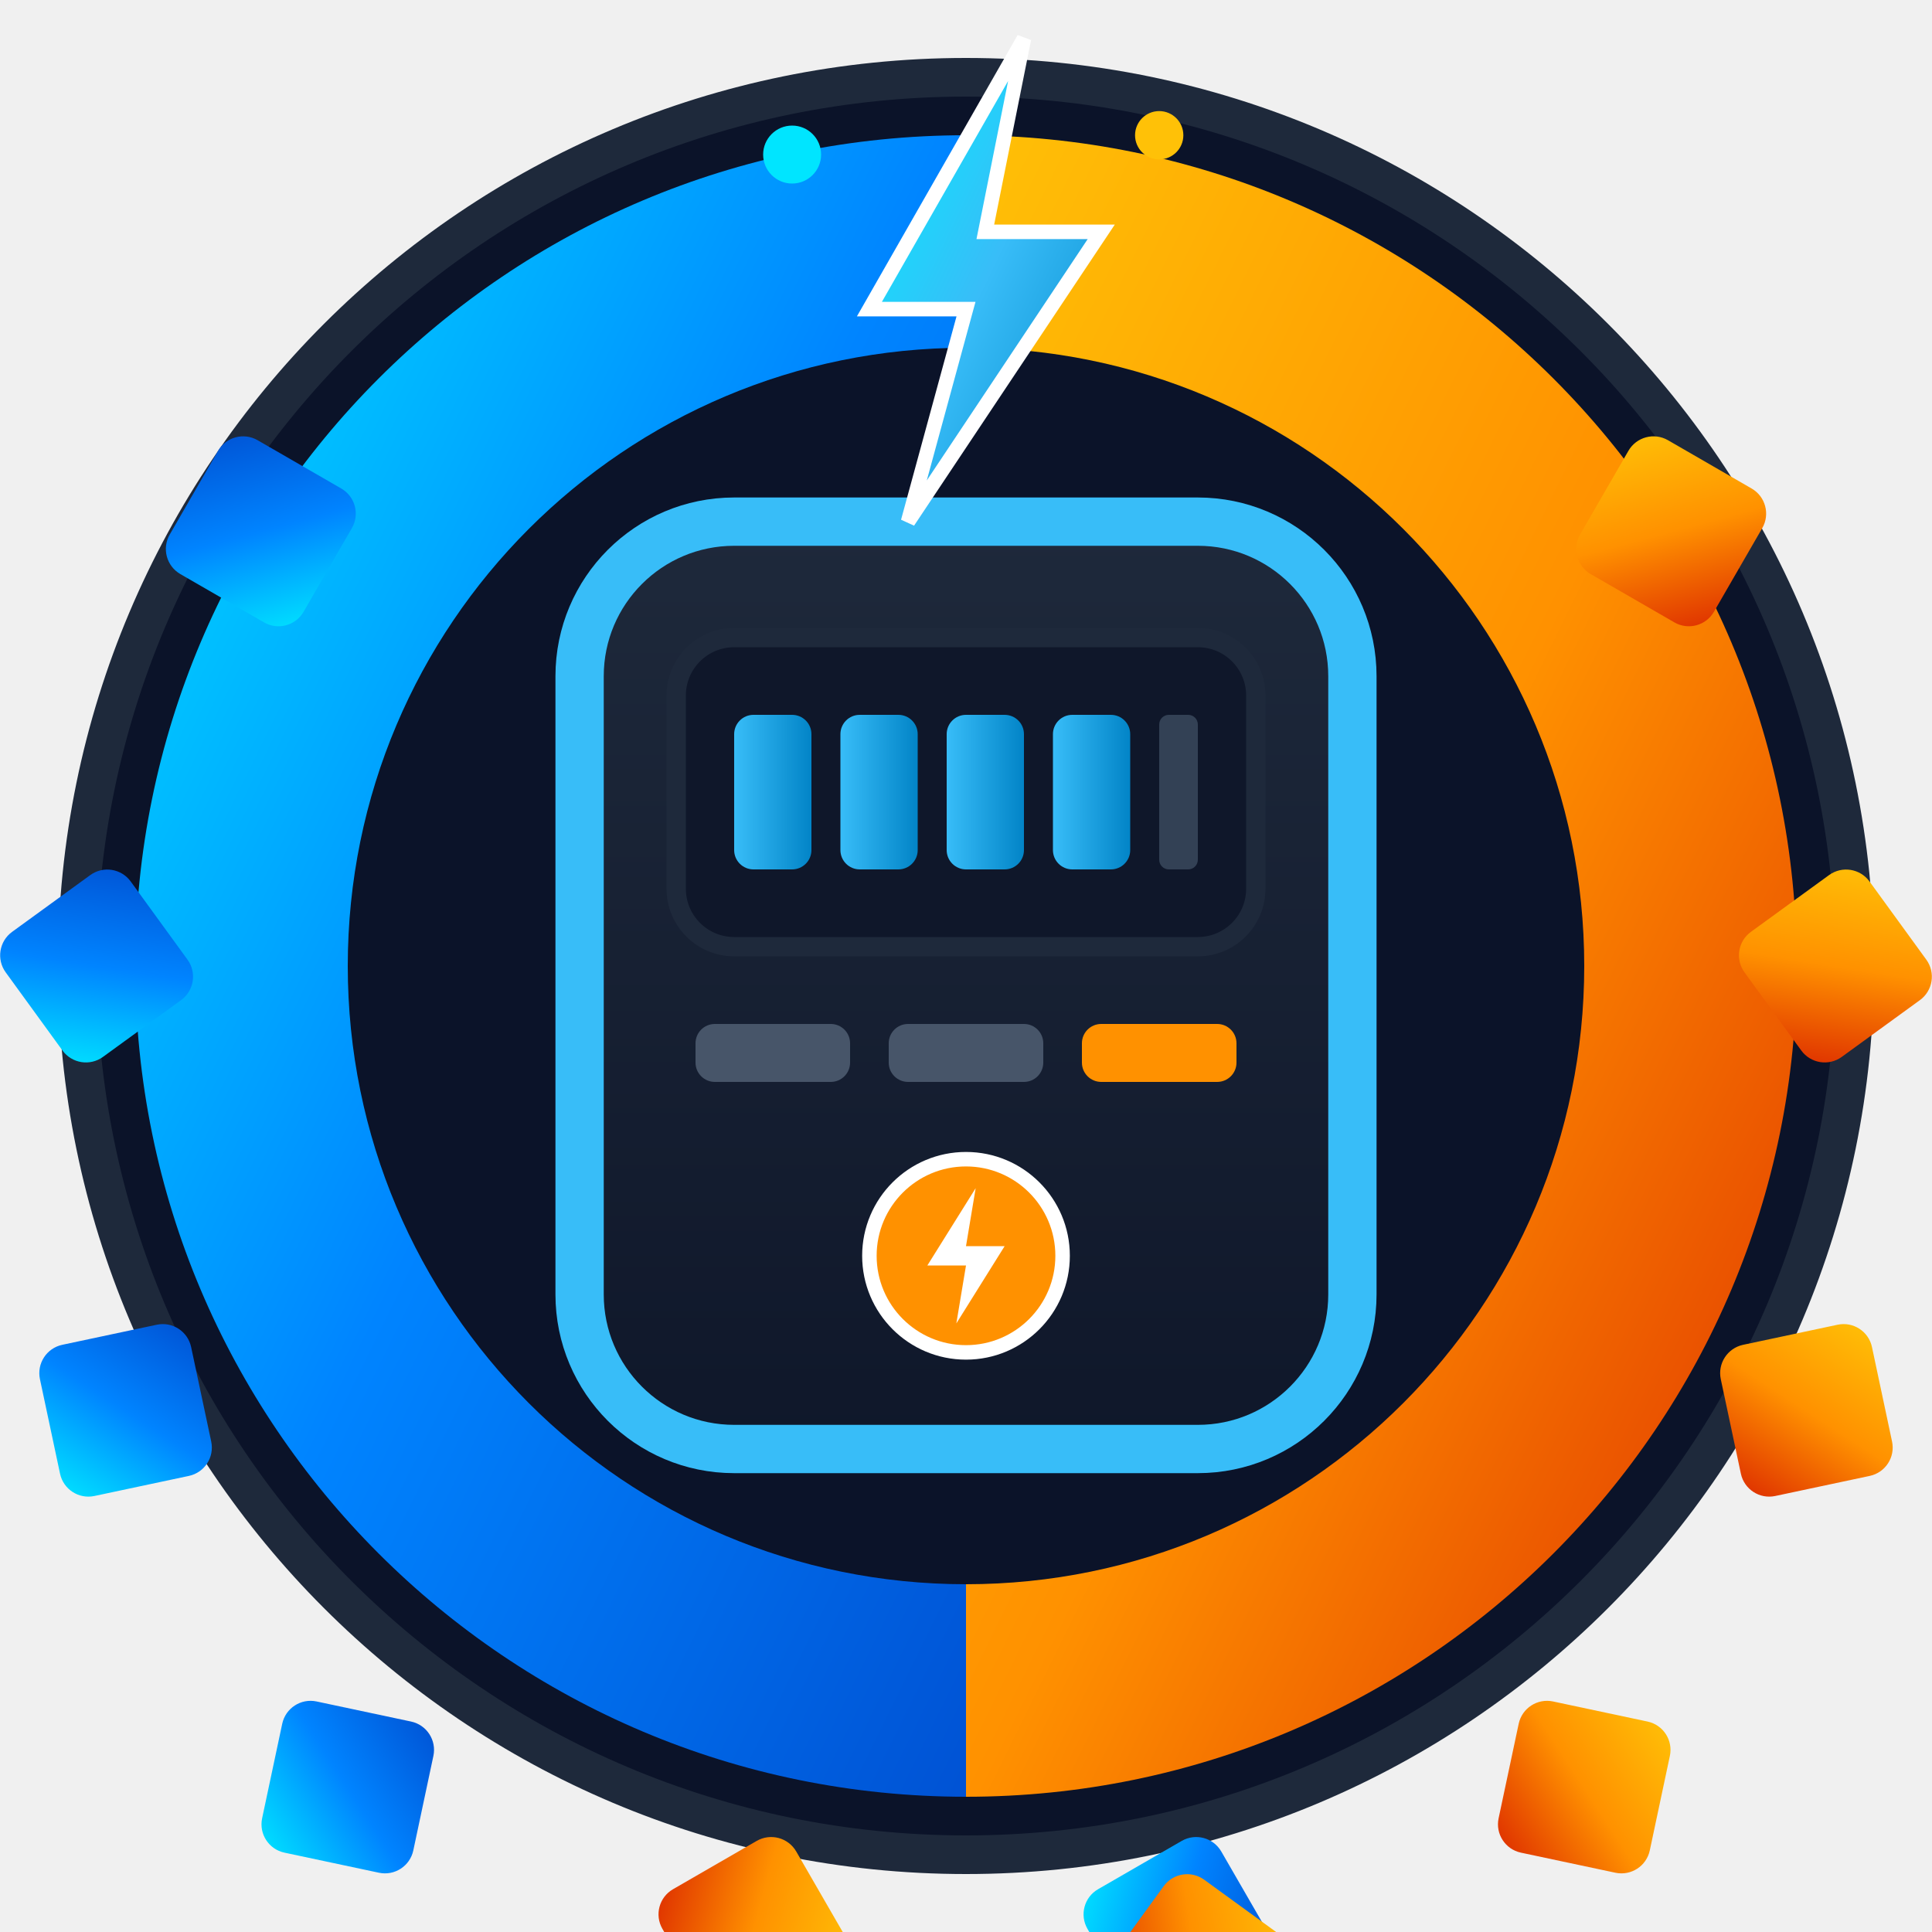
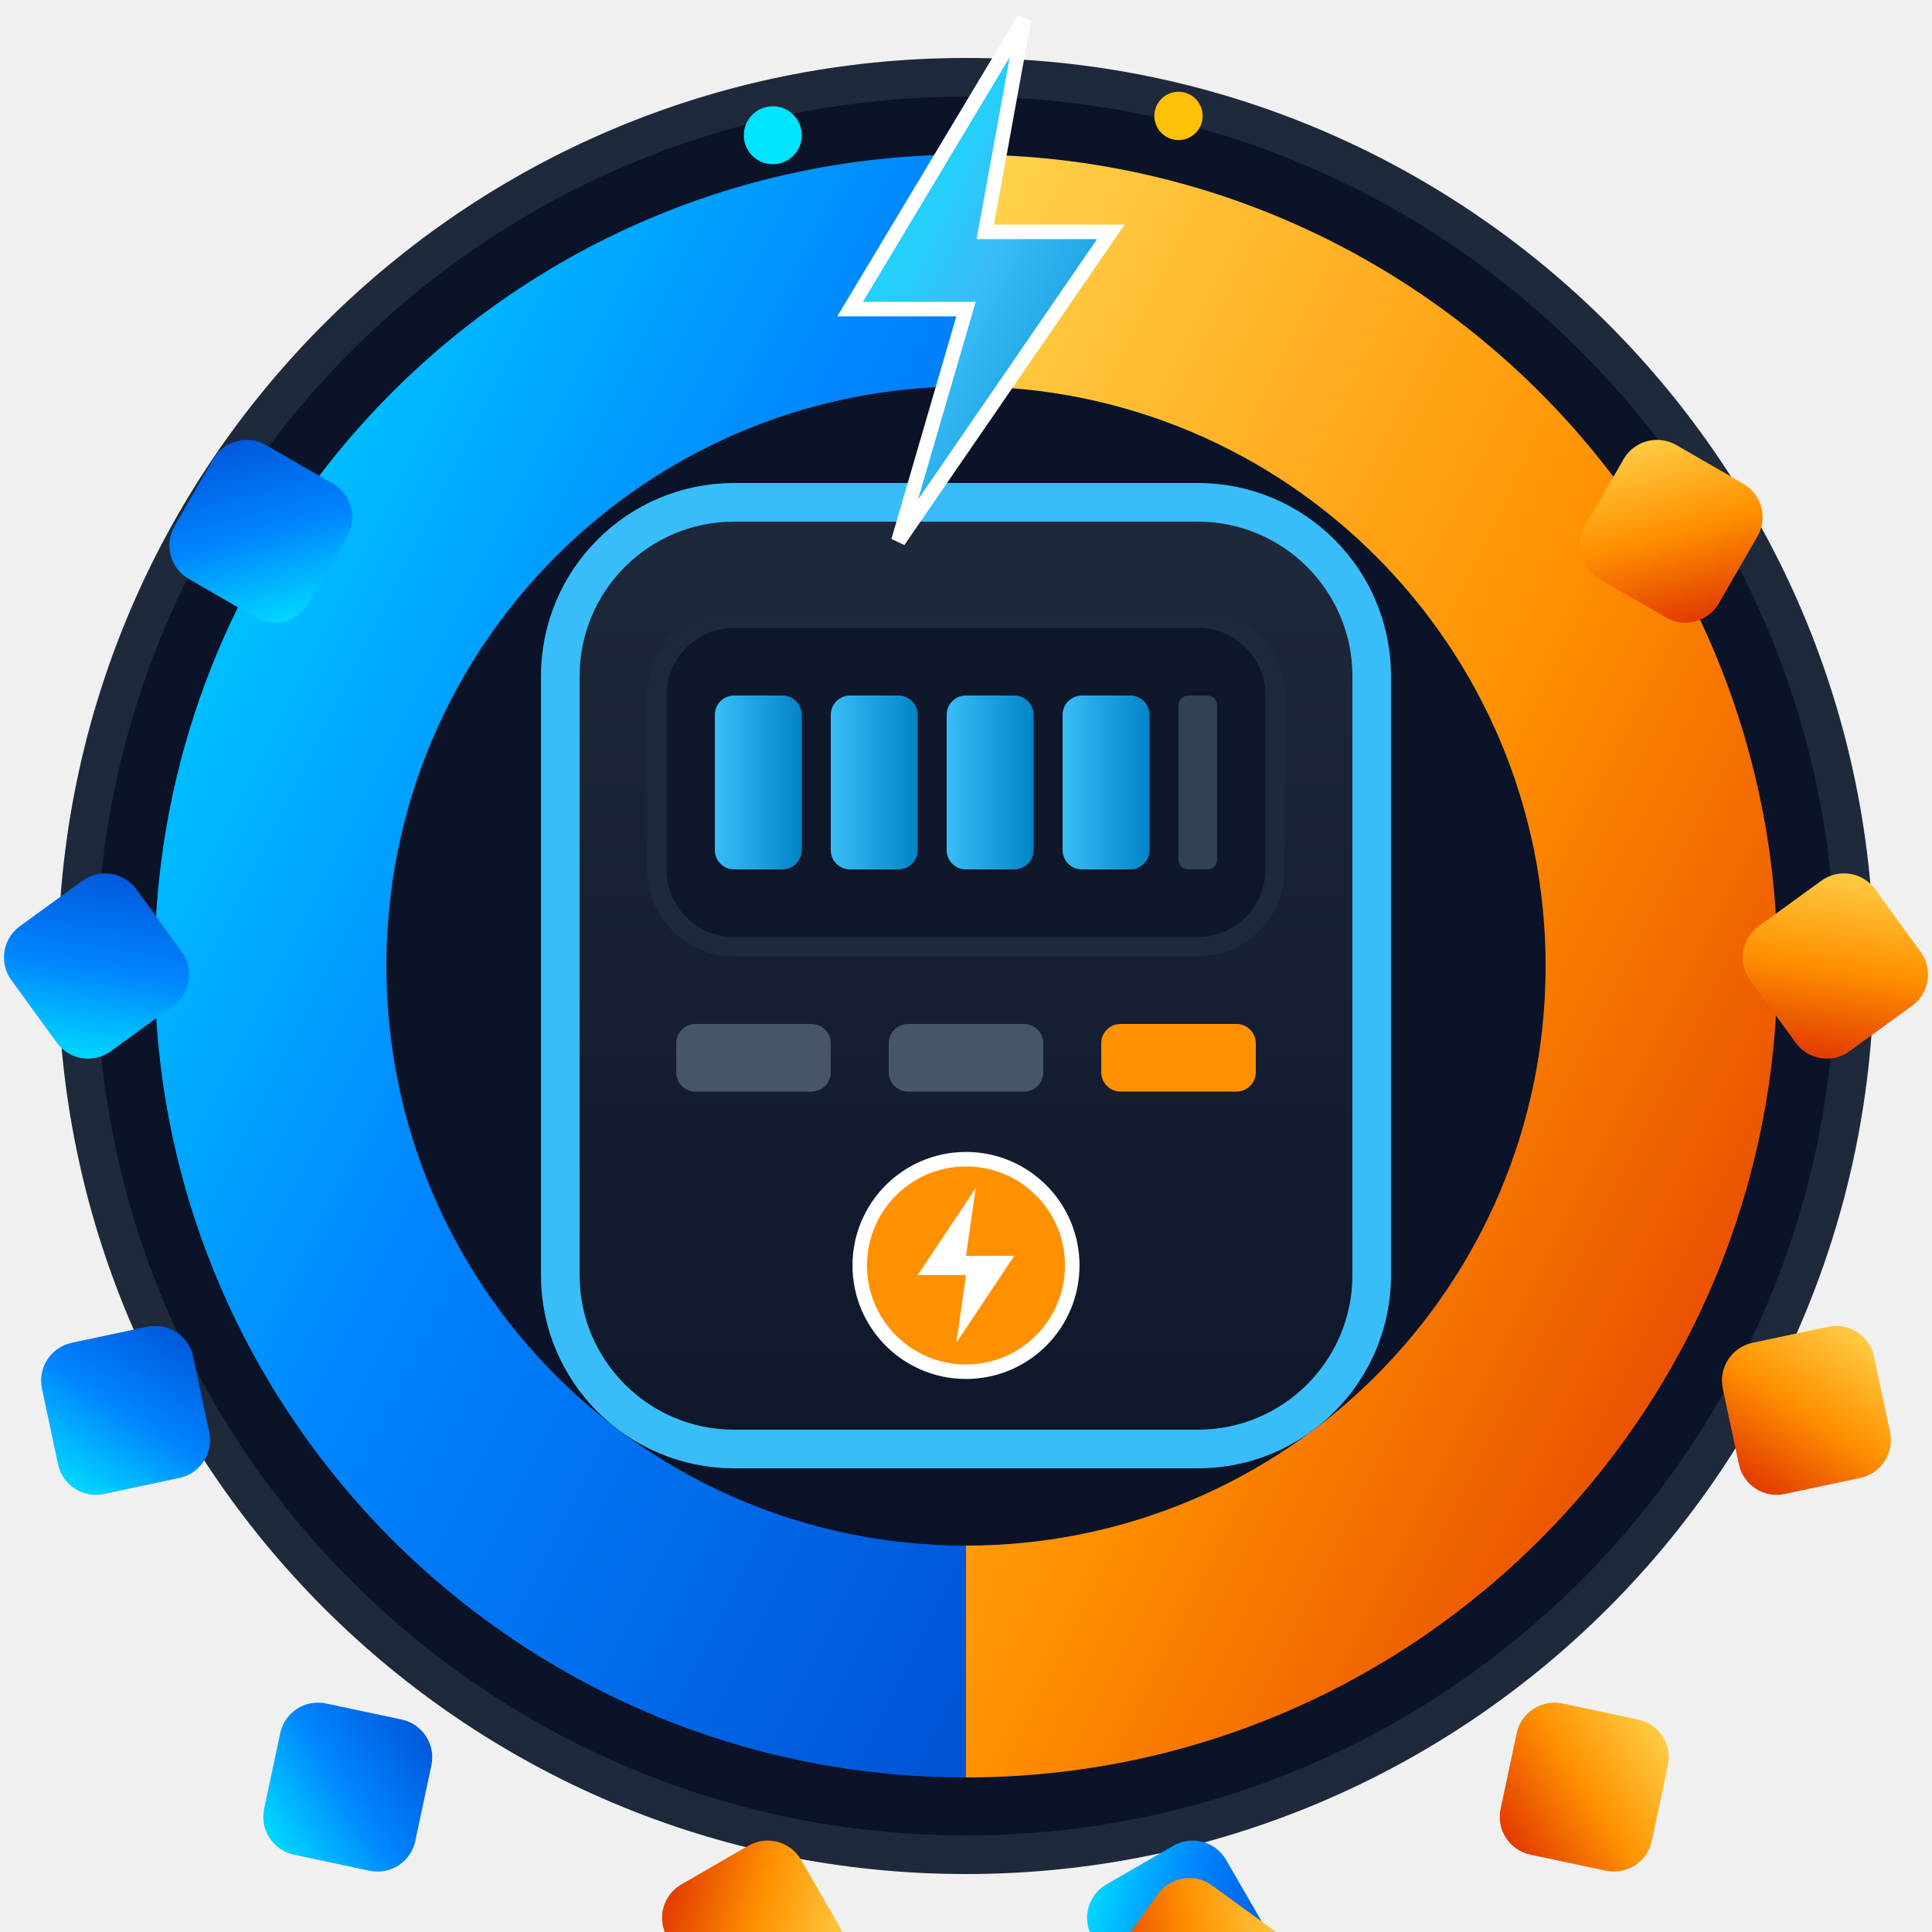
<svg xmlns="http://www.w3.org/2000/svg" viewBox="0 0 200 200" fill="none">
  <defs>
    <linearGradient id="blueGearGrad" x1="0%" y1="0%" x2="100%" y2="100%">
      <stop offset="0%" stop-color="#00E5FF" />
      <stop offset="50%" stop-color="#0084FF" />
      <stop offset="100%" stop-color="#0052D4" />
    </linearGradient>
    <linearGradient id="orangeGearGrad" x1="0%" y1="0%" x2="100%" y2="100%">
-       <stop offset="0%" stop-color="#FFC107" />
+       <stop offset="0%" stop-color="#FFD54F" />
      <stop offset="50%" stop-color="#FF9100" />
      <stop offset="100%" stop-color="#DD2C00" />
    </linearGradient>
    <linearGradient id="boltGrad" x1="0%" y1="0%" x2="100%" y2="100%">
      <stop offset="0%" stop-color="#00F2FE" />
      <stop offset="50%" stop-color="#38BDF8" />
      <stop offset="100%" stop-color="#0284C7" />
    </linearGradient>
    <linearGradient id="meterBodyGrad" x1="0%" y1="0%" x2="0%" y2="100%">
      <stop offset="0%" stop-color="#1E293B" />
      <stop offset="100%" stop-color="#0F172A" />
    </linearGradient>
    <linearGradient id="screenGrad" x1="0%" y1="0%" x2="100%" y2="0%">
      <stop offset="0%" stop-color="#38BDF8" />
      <stop offset="100%" stop-color="#0284C7" />
    </linearGradient>
  </defs>
  <circle cx="100" cy="100" r="92" fill="#0B1329" stroke="#1E293B" stroke-width="4" />
  <g id="left-gear">
-     <path d="M 100 14 A 86 86 0 0 0 14 100 A 86 86 0 0 0 100 186 L 100 164 A 64 64 0 0 1 36 100 A 64 64 0 0 1 100 36 Z" fill="url(#blueGearGrad)" />
-     <rect x="19" y="47" width="16" height="16" rx="3" fill="url(#blueGearGrad)" transform="rotate(210 27 55)" />
-     <rect x="2" y="92" width="16" height="16" rx="3" fill="url(#blueGearGrad)" transform="rotate(234 10 100)" />
-     <rect x="5" y="138" width="16" height="16" rx="3" fill="url(#blueGearGrad)" transform="rotate(258 13 146)" />
-     <rect x="28" y="177" width="16" height="16" rx="3" fill="url(#blueGearGrad)" transform="rotate(282 36 185)" />
-     <rect x="68" y="196" width="16" height="16" rx="3" fill="url(#blueGearGrad)" transform="rotate(306 76 204)" />
-     <rect x="114" y="192" width="16" height="16" rx="3" fill="url(#blueGearGrad)" transform="rotate(330 122 200)" />
+     <path d="M 100 16 A 84 84 0 0 0 16 100 A 84 84 0 0 0 100 184 L 100 160 A 60 60 0 0 1 40 100 A 60 60 0 0 1 100 40 Z" fill="url(#blueGearGrad)" />
+     <rect x="19" y="47" width="16" height="16" rx="4" fill="url(#blueGearGrad)" transform="rotate(210 27 55)" />
+     <rect x="2" y="92" width="16" height="16" rx="4" fill="url(#blueGearGrad)" transform="rotate(234 10 100)" />
+     <rect x="5" y="138" width="16" height="16" rx="4" fill="url(#blueGearGrad)" transform="rotate(258 13 146)" />
+     <rect x="28" y="177" width="16" height="16" rx="4" fill="url(#blueGearGrad)" transform="rotate(282 36 185)" />
+     <rect x="68" y="196" width="16" height="16" rx="4" fill="url(#blueGearGrad)" transform="rotate(306 76 204)" />
+     <rect x="114" y="192" width="16" height="16" rx="4" fill="url(#blueGearGrad)" transform="rotate(330 122 200)" />
  </g>
  <g id="right-gear">
-     <path d="M 100 14 A 86 86 0 0 1 186 100 A 86 86 0 0 1 100 186 L 100 164 A 64 64 0 0 0 164 100 A 64 64 0 0 0 100 36 Z" fill="url(#orangeGearGrad)" />
-     <rect x="165" y="47" width="16" height="16" rx="3" fill="url(#orangeGearGrad)" transform="rotate(30 173 55)" />
-     <rect x="182" y="92" width="16" height="16" rx="3" fill="url(#orangeGearGrad)" transform="rotate(54 190 100)" />
-     <rect x="179" y="138" width="16" height="16" rx="3" fill="url(#orangeGearGrad)" transform="rotate(78 187 146)" />
-     <rect x="156" y="177" width="16" height="16" rx="3" fill="url(#orangeGearGrad)" transform="rotate(102 164 185)" />
-     <rect x="116" y="196" width="16" height="16" rx="3" fill="url(#orangeGearGrad)" transform="rotate(126 124 204)" />
-     <rect x="70" y="192" width="16" height="16" rx="3" fill="url(#orangeGearGrad)" transform="rotate(150 78 200)" />
+     <path d="M 100 16 A 84 84 0 0 1 184 100 A 84 84 0 0 1 100 184 L 100 160 A 60 60 0 0 0 160 100 A 60 60 0 0 0 100 40 Z" fill="url(#orangeGearGrad)" />
+     <rect x="165" y="47" width="16" height="16" rx="4" fill="url(#orangeGearGrad)" transform="rotate(30 173 55)" />
+     <rect x="182" y="92" width="16" height="16" rx="4" fill="url(#orangeGearGrad)" transform="rotate(54 190 100)" />
+     <rect x="179" y="138" width="16" height="16" rx="4" fill="url(#orangeGearGrad)" transform="rotate(78 187 146)" />
+     <rect x="156" y="177" width="16" height="16" rx="4" fill="url(#orangeGearGrad)" transform="rotate(102 164 185)" />
+     <rect x="116" y="196" width="16" height="16" rx="4" fill="url(#orangeGearGrad)" transform="rotate(126 124 204)" />
+     <rect x="70" y="192" width="16" height="16" rx="4" fill="url(#orangeGearGrad)" transform="rotate(150 78 200)" />
  </g>
  <g id="electric-meter">
-     <rect x="60" y="54" width="80" height="96" rx="16" fill="url(#meterBodyGrad)" stroke="#38BDF8" stroke-width="5" />
-     <rect x="70" y="66" width="60" height="32" rx="6" fill="#0F172A" stroke="#1E293B" stroke-width="2" />
-     <rect x="76" y="74" width="8" height="16" rx="2" fill="url(#screenGrad)" />
-     <rect x="87" y="74" width="8" height="16" rx="2" fill="url(#screenGrad)" />
-     <rect x="98" y="74" width="8" height="16" rx="2" fill="url(#screenGrad)" />
-     <rect x="109" y="74" width="8" height="16" rx="2" fill="url(#screenGrad)" />
-     <rect x="120" y="74" width="4" height="16" rx="1" fill="#334155" />
-     <rect x="72" y="106" width="16" height="6" rx="2" fill="#475569" />
-     <rect x="92" y="106" width="16" height="6" rx="2" fill="#475569" />
-     <rect x="112" y="106" width="16" height="6" rx="2" fill="#FF9100" />
-     <circle cx="100" cy="130" r="10" fill="#FF9100" stroke="#FFF" stroke-width="1.5" />
-     <path d="M 101 123 L 96 131 L 100 131 L 99 137 L 104 129 L 100 129 Z" fill="#FFF" />
+     <rect x="58" y="52" width="84" height="98" rx="18" fill="url(#meterBodyGrad)" stroke="#38BDF8" stroke-width="4" />
+     <rect x="68" y="64" width="64" height="34" rx="8" fill="#0F172A" stroke="#1E293B" stroke-width="2" />
+     <rect x="74" y="72" width="9" height="18" rx="2" fill="url(#screenGrad)" />
+     <rect x="86" y="72" width="9" height="18" rx="2" fill="url(#screenGrad)" />
+     <rect x="98" y="72" width="9" height="18" rx="2" fill="url(#screenGrad)" />
+     <rect x="110" y="72" width="9" height="18" rx="2" fill="url(#screenGrad)" />
+     <rect x="122" y="72" width="4" height="18" rx="1" fill="#334155" />
+     <rect x="70" y="106" width="16" height="7" rx="2" fill="#475569" />
+     <rect x="92" y="106" width="16" height="7" rx="2" fill="#475569" />
+     <rect x="114" y="106" width="16" height="7" rx="2" fill="#FF9100" />
+     <circle cx="100" cy="131" r="11" fill="#FF9100" stroke="#FFF" stroke-width="1.5" />
+     <path d="M 101 123 L 95 132 L 100 132 L 99 139 L 105 130 L 100 130 Z" fill="#FFF" />
  </g>
  <g id="top-lightning">
-     <path d="M 106 4 L 90 32 L 100 32 L 94 54 L 114 24 L 102 24 Z" fill="url(#boltGrad)" stroke="#FFF" stroke-width="1.5" />
-     <circle cx="82" cy="16" r="3" fill="#00E5FF" />
-     <circle cx="120" cy="14" r="2.5" fill="#FFC107" />
+     <path d="M 106 2 L 88 32 L 100 32 L 93 56 L 115 24 L 102 24 Z" fill="url(#boltGrad)" stroke="#FFF" stroke-width="1.5" />
+     <circle cx="80" cy="14" r="3" fill="#00E5FF" />
+     <circle cx="122" cy="12" r="2.5" fill="#FFC107" />
  </g>
</svg>
